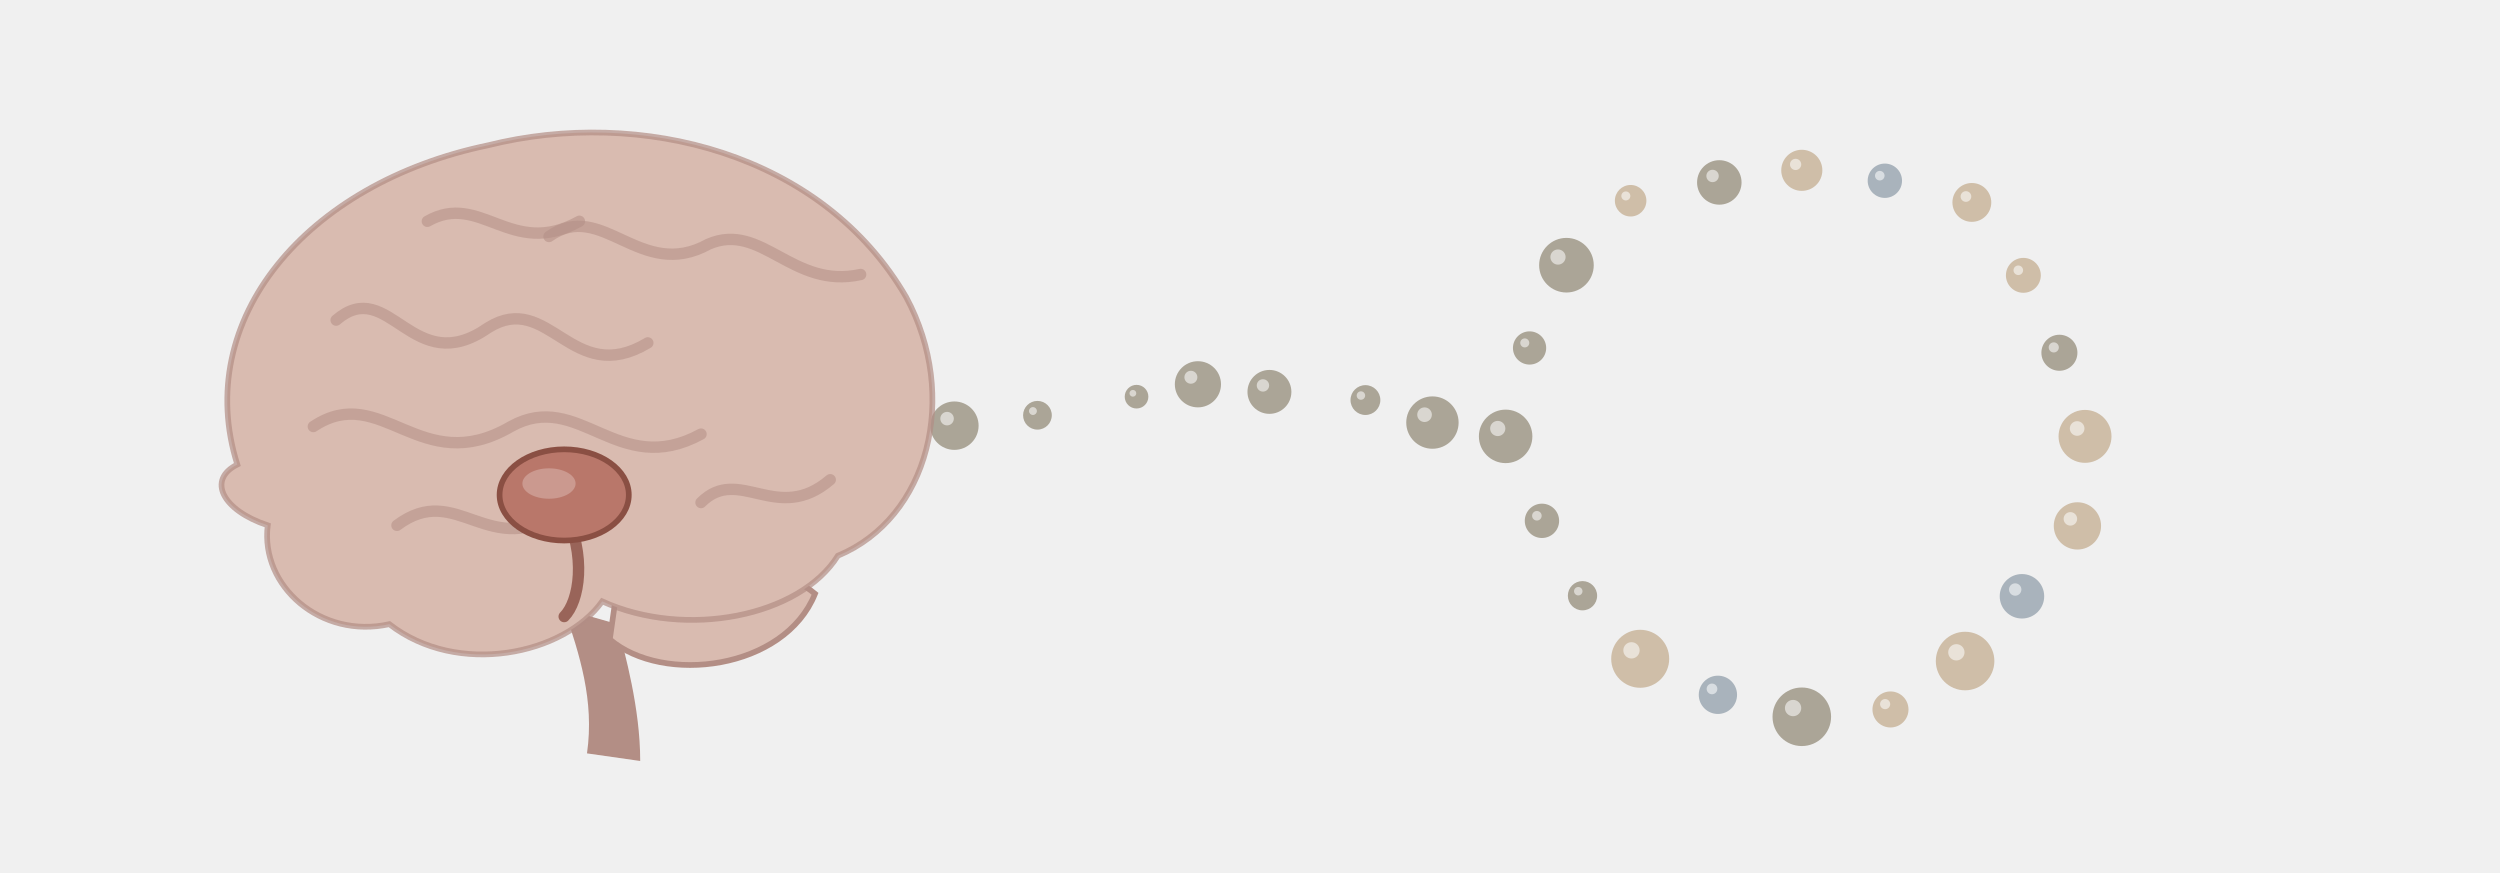
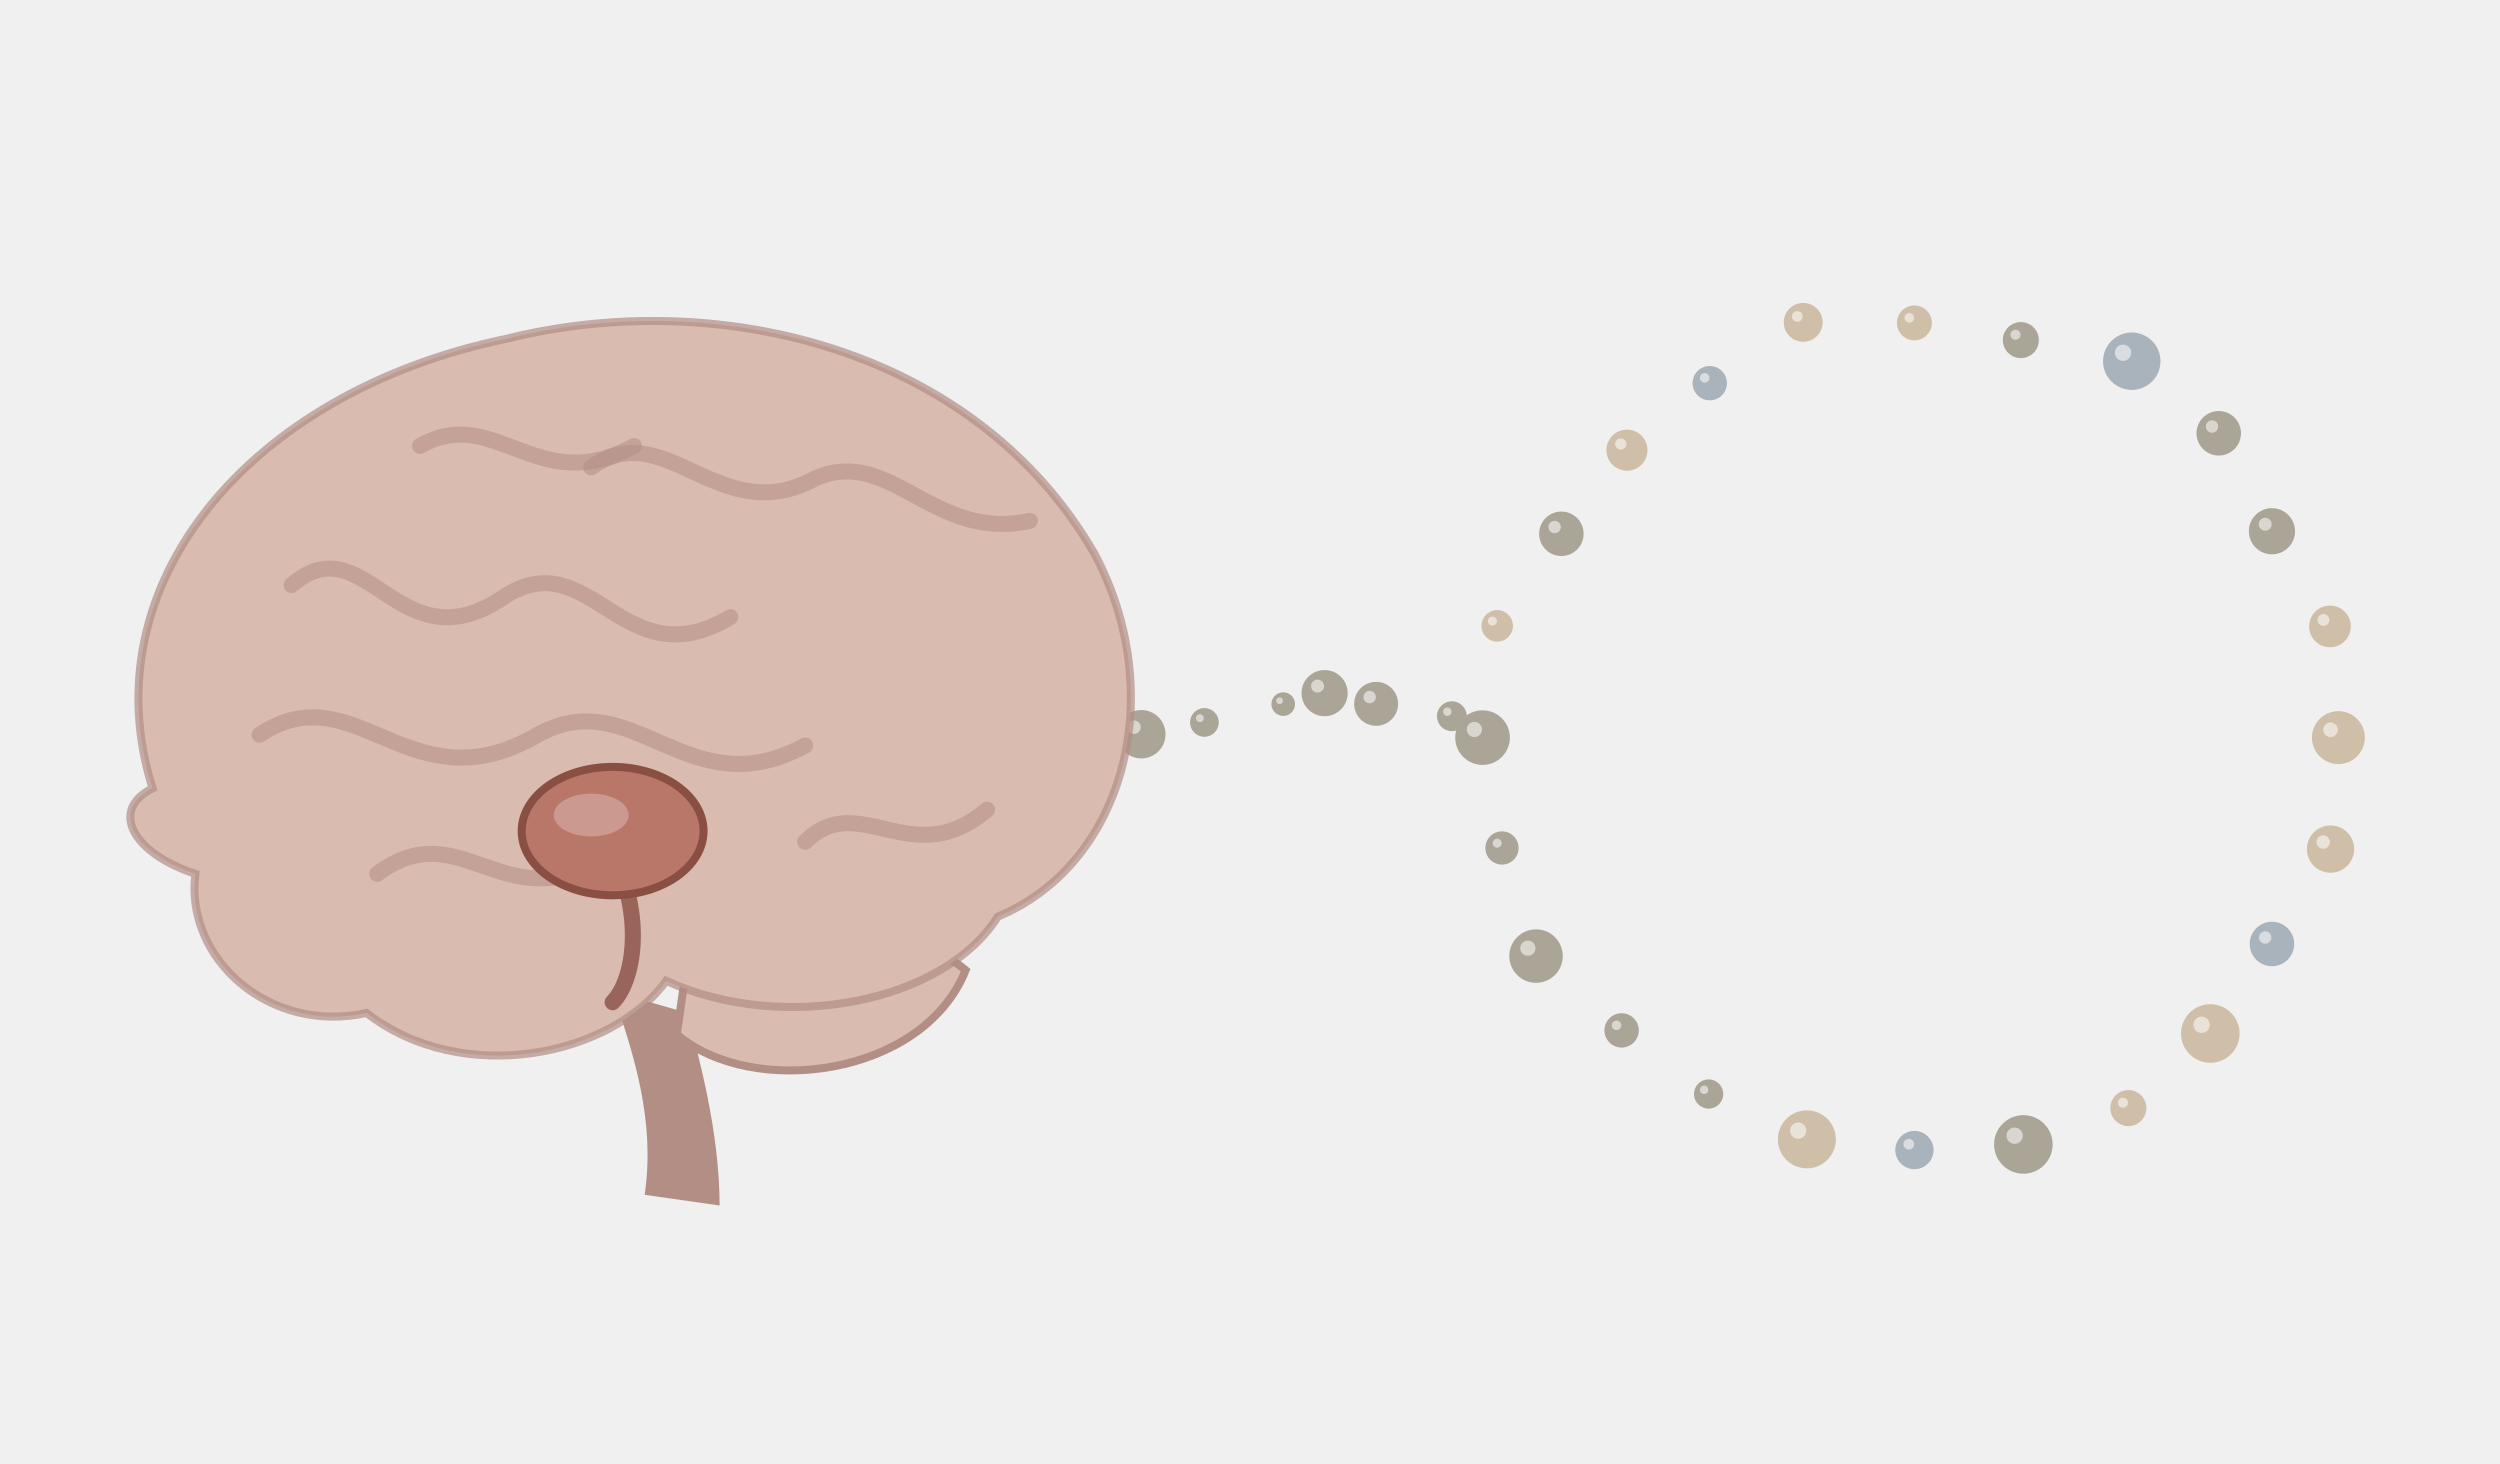
- <svg xmlns="http://www.w3.org/2000/svg" viewBox="0 0 888 310" width="888" height="310">
+ <svg xmlns="http://www.w3.org/2000/svg" viewBox="0 0 888 520" width="888" height="520">
  <defs>
    <linearGradient id="gMuscle" x1="0" y1="0" x2="0" y2="1">
      <stop offset="0" stop-color="#E0AE9F" />
      <stop offset="0.5" stop-color="#B9776A" />
      <stop offset="1" stop-color="#8A4F43" />
    </linearGradient>
    <linearGradient id="gMuted" x1="0" y1="0" x2="0" y2="1">
      <stop offset="0" stop-color="#DCC5B9" />
      <stop offset="0.5" stop-color="#CBAE9F" />
      <stop offset="1" stop-color="#A98B7D" />
    </linearGradient>
    <linearGradient id="gTendon" x1="0" y1="0" x2="1" y2="0">
      <stop offset="0" stop-color="#EFE9DE" />
      <stop offset="0.5" stop-color="#EFE9DE" />
      <stop offset="1" stop-color="#CFC5B4" />
    </linearGradient>
    <linearGradient id="gVessel" x1="0" y1="0" x2="0" y2="1">
      <stop offset="0" stop-color="#DEA69E" />
      <stop offset="0.5" stop-color="#C4807A" />
      <stop offset="1" stop-color="#95574F" />
    </linearGradient>
    <linearGradient id="gSkin" x1="0" y1="0" x2="0" y2="1">
      <stop offset="0" stop-color="#F3EAE0" />
      <stop offset="0.5" stop-color="#EBDFD2" />
      <stop offset="1" stop-color="#CDB9A6" />
    </linearGradient>
    <radialGradient id="gFat" cx="0.35" cy="0.3" r="0.8">
      <stop offset="0" stop-color="#F7EEDA" />
      <stop offset="0.55" stop-color="#EBDCBB" />
      <stop offset="1" stop-color="#CDB48A" />
    </radialGradient>
    <radialGradient id="gLiver" cx="0.3" cy="0.25" r="0.8">
      <stop offset="0" stop-color="#BC8575" />
      <stop offset="0.55" stop-color="#9B6557" />
      <stop offset="1" stop-color="#6E4036" />
    </radialGradient>
    <radialGradient id="gBrain" cx="0.35" cy="0.25" r="0.8">
      <stop offset="0" stop-color="#EDD9D0" />
      <stop offset="0.55" stop-color="#D9BBB0" />
      <stop offset="1" stop-color="#B38E85" />
    </radialGradient>
    <radialGradient id="gLumen" cx="0.5" cy="0.5" r="0.8">
      <stop offset="0" stop-color="#E9C8C0" />
      <stop offset="0.55" stop-color="#95574F" />
      <stop offset="1" stop-color="#95574F" />
    </radialGradient>
    <radialGradient id="gRbc" cx="0.4" cy="0.4" r="0.8">
      <stop offset="0" stop-color="#D27B72" />
      <stop offset="0.55" stop-color="#B2534B" />
      <stop offset="1" stop-color="#B2534B" />
    </radialGradient>
    <radialGradient id="gMito" cx="0.35" cy="0.3" r="0.8">
      <stop offset="0" stop-color="#E8CFBF" />
      <stop offset="0.55" stop-color="#CDA893" />
      <stop offset="1" stop-color="#8E5A4C" />
    </radialGradient>
    <radialGradient id="gMol1" cx="0.35" cy="0.3" r="0.8">
      <stop offset="0" stop-color="#F4F1EB" />
      <stop offset="0.55" stop-color="#A9B3BC" />
      <stop offset="1" stop-color="#7F8B95" />
    </radialGradient>
    <radialGradient id="gMol2" cx="0.35" cy="0.3" r="0.8">
      <stop offset="0" stop-color="#F4F1EB" />
      <stop offset="0.55" stop-color="#ABA597" />
      <stop offset="1" stop-color="#827C70" />
    </radialGradient>
    <radialGradient id="gMol3" cx="0.35" cy="0.3" r="0.8">
      <stop offset="0" stop-color="#F4F1EB" />
      <stop offset="0.55" stop-color="#CFBEA8" />
      <stop offset="1" stop-color="#A28F77" />
    </radialGradient>
    <radialGradient id="gSat" cx="0.35" cy="0.3" r="0.8">
      <stop offset="0" stop-color="#D8CFE0" />
      <stop offset="0.55" stop-color="#9C8FA8" />
      <stop offset="1" stop-color="#6F6380" />
    </radialGradient>
    <filter id="shadow" x="-20%" y="-20%" width="140%" height="160%">
      <feDropShadow dx="0" dy="10" stdDeviation="10" flood-color="#362D28" flood-opacity="0.14" />
    </filter>
    <filter id="soft" x="-20%" y="-20%" width="140%" height="160%">
      <feDropShadow dx="0" dy="4" stdDeviation="4" flood-color="#362D28" flood-opacity="0.10" />
    </filter>
  </defs>
  <g>
-     <circle cx="339.0" cy="151.2" r="8.6" fill="#ABA597" />
-     <circle cx="336.4" cy="148.7" r="2.4" fill="#fff" opacity="0.55" />
-     <circle cx="368.5" cy="147.5" r="5.1" fill="#ABA597" />
-     <circle cx="366.9" cy="146.0" r="1.4" fill="#fff" opacity="0.55" />
-     <circle cx="403.7" cy="140.9" r="4.2" fill="#ABA597" />
-     <circle cx="402.4" cy="139.7" r="1.2" fill="#fff" opacity="0.55" />
-     <circle cx="425.5" cy="136.5" r="8.2" fill="#ABA597" />
-     <circle cx="423.0" cy="134.0" r="2.3" fill="#fff" opacity="0.55" />
-     <circle cx="450.9" cy="139.2" r="7.8" fill="#ABA597" />
-     <circle cx="448.6" cy="136.9" r="2.2" fill="#fff" opacity="0.55" />
-     <circle cx="485.0" cy="142.1" r="5.3" fill="#ABA597" />
-     <circle cx="483.4" cy="140.5" r="1.5" fill="#fff" opacity="0.55" />
-     <circle cx="508.8" cy="150.1" r="9.3" fill="#ABA597" />
-     <circle cx="506.0" cy="147.3" r="2.6" fill="#fff" opacity="0.55" />
+     <circle cx="405.4" cy="260.8" r="8.6" fill="#ABA597" />
+     <circle cx="402.8" cy="258.3" r="2.4" fill="#fff" opacity="0.55" />
+     <circle cx="427.8" cy="256.6" r="5.1" fill="#ABA597" />
+     <circle cx="426.2" cy="255.1" r="1.4" fill="#fff" opacity="0.55" />
+     <circle cx="455.8" cy="250.1" r="4.2" fill="#ABA597" />
+     <circle cx="454.5" cy="248.9" r="1.2" fill="#fff" opacity="0.55" />
+     <circle cx="470.5" cy="246.2" r="8.2" fill="#ABA597" />
+     <circle cx="468.0" cy="243.7" r="2.3" fill="#fff" opacity="0.55" />
+     <circle cx="488.8" cy="250.0" r="7.8" fill="#ABA597" />
+     <circle cx="486.5" cy="247.6" r="2.2" fill="#fff" opacity="0.55" />
+     <circle cx="515.7" cy="254.4" r="5.3" fill="#ABA597" />
+     <circle cx="514.1" cy="252.8" r="1.5" fill="#fff" opacity="0.55" />
  </g>
-   <g transform="translate(640 155) rotate(0) scale(1)">
+   <g transform="translate(680 262) rotate(0) scale(1)">
    <g>
-       <circle cx="100.6" cy="0.0" r="9.4" fill="#CFBEA8" />
-       <circle cx="97.8" cy="-2.8" r="2.6" fill="#fff" opacity="0.55" />
-       <circle cx="97.9" cy="31.8" r="8.4" fill="#CFBEA8" />
-       <circle cx="95.4" cy="29.3" r="2.4" fill="#fff" opacity="0.55" />
-       <circle cx="78.2" cy="56.8" r="7.9" fill="#A9B3BC" />
-       <circle cx="75.8" cy="54.4" r="2.2" fill="#fff" opacity="0.55" />
-       <circle cx="58.0" cy="79.8" r="10.4" fill="#CFBEA8" />
-       <circle cx="54.9" cy="76.7" r="2.9" fill="#fff" opacity="0.55" />
-       <circle cx="31.5" cy="97.0" r="6.4" fill="#CFBEA8" />
-       <circle cx="29.6" cy="95.1" r="1.8" fill="#fff" opacity="0.55" />
-       <circle cx="0.0" cy="99.6" r="10.4" fill="#ABA597" />
-       <circle cx="-3.1" cy="96.5" r="2.9" fill="#fff" opacity="0.55" />
-       <circle cx="-29.8" cy="91.8" r="6.8" fill="#A9B3BC" />
-       <circle cx="-31.9" cy="89.7" r="1.9" fill="#fff" opacity="0.55" />
-       <circle cx="-57.4" cy="79.0" r="10.3" fill="#CFBEA8" />
-       <circle cx="-60.5" cy="76.0" r="2.9" fill="#fff" opacity="0.55" />
-       <circle cx="-77.9" cy="56.6" r="5.2" fill="#ABA597" />
-       <circle cx="-79.4" cy="55.0" r="1.5" fill="#fff" opacity="0.55" />
-       <circle cx="-92.3" cy="30.0" r="6.1" fill="#ABA597" />
-       <circle cx="-94.1" cy="28.2" r="1.7" fill="#fff" opacity="0.55" />
-       <circle cx="-105.2" cy="0.0" r="9.5" fill="#ABA597" />
-       <circle cx="-108.0" cy="-2.8" r="2.7" fill="#fff" opacity="0.55" />
-       <circle cx="-96.7" cy="-31.4" r="5.9" fill="#ABA597" />
-       <circle cx="-98.4" cy="-33.2" r="1.6" fill="#fff" opacity="0.55" />
-       <circle cx="-83.6" cy="-60.8" r="9.7" fill="#ABA597" />
-       <circle cx="-86.6" cy="-63.7" r="2.7" fill="#fff" opacity="0.55" />
-       <circle cx="-60.8" cy="-83.7" r="5.6" fill="#CFBEA8" />
-       <circle cx="-62.5" cy="-85.4" r="1.6" fill="#fff" opacity="0.55" />
-       <circle cx="-29.3" cy="-90.2" r="7.9" fill="#ABA597" />
-       <circle cx="-31.7" cy="-92.5" r="2.2" fill="#fff" opacity="0.55" />
-       <circle cx="-0.0" cy="-94.5" r="7.3" fill="#CFBEA8" />
-       <circle cx="-2.2" cy="-96.6" r="2.0" fill="#fff" opacity="0.55" />
-       <circle cx="29.5" cy="-90.8" r="6.1" fill="#A9B3BC" />
-       <circle cx="27.7" cy="-92.6" r="1.7" fill="#fff" opacity="0.55" />
-       <circle cx="60.4" cy="-83.1" r="6.9" fill="#CFBEA8" />
-       <circle cx="58.3" cy="-85.2" r="1.9" fill="#fff" opacity="0.55" />
-       <circle cx="78.7" cy="-57.2" r="6.2" fill="#CFBEA8" />
-       <circle cx="76.9" cy="-59.0" r="1.7" fill="#fff" opacity="0.55" />
-       <circle cx="91.5" cy="-29.7" r="6.4" fill="#ABA597" />
-       <circle cx="89.5" cy="-31.6" r="1.8" fill="#fff" opacity="0.55" />
+       <circle cx="150.6" cy="0.0" r="9.4" fill="#CFBEA8" />
+       <circle cx="147.8" cy="-2.8" r="2.6" fill="#fff" opacity="0.55" />
+       <circle cx="147.8" cy="39.6" r="8.4" fill="#CFBEA8" />
+       <circle cx="145.2" cy="37.1" r="2.4" fill="#fff" opacity="0.55" />
+       <circle cx="127.0" cy="73.3" r="7.9" fill="#A9B3BC" />
+       <circle cx="124.6" cy="71.0" r="2.2" fill="#fff" opacity="0.55" />
+       <circle cx="105.1" cy="105.1" r="10.4" fill="#CFBEA8" />
+       <circle cx="102.0" cy="102.0" r="2.9" fill="#fff" opacity="0.55" />
+       <circle cx="76.0" cy="131.6" r="6.4" fill="#CFBEA8" />
+       <circle cx="74.1" cy="129.7" r="1.8" fill="#fff" opacity="0.55" />
+       <circle cx="38.7" cy="144.5" r="10.4" fill="#ABA597" />
+       <circle cx="35.6" cy="141.4" r="2.9" fill="#fff" opacity="0.55" />
+       <circle cx="0.0" cy="146.5" r="6.8" fill="#A9B3BC" />
+       <circle cx="-2.0" cy="144.4" r="1.9" fill="#fff" opacity="0.55" />
+       <circle cx="-38.2" cy="142.7" r="10.3" fill="#CFBEA8" />
+       <circle cx="-41.3" cy="139.6" r="2.9" fill="#fff" opacity="0.55" />
+       <circle cx="-73.1" cy="126.6" r="5.2" fill="#ABA597" />
+       <circle cx="-74.7" cy="125.1" r="1.5" fill="#fff" opacity="0.55" />
+       <circle cx="-104.0" cy="104.0" r="6.1" fill="#ABA597" />
+       <circle cx="-105.8" cy="102.2" r="1.7" fill="#fff" opacity="0.55" />
+       <circle cx="-134.4" cy="77.6" r="9.5" fill="#ABA597" />
+       <circle cx="-137.3" cy="74.8" r="2.7" fill="#fff" opacity="0.55" />
+       <circle cx="-146.5" cy="39.2" r="5.9" fill="#ABA597" />
+       <circle cx="-148.2" cy="37.5" r="1.6" fill="#fff" opacity="0.55" />
+       <circle cx="-153.4" cy="0.0" r="9.7" fill="#ABA597" />
+       <circle cx="-156.3" cy="-2.9" r="2.7" fill="#fff" opacity="0.55" />
+       <circle cx="-148.2" cy="-39.7" r="5.6" fill="#CFBEA8" />
+       <circle cx="-149.9" cy="-41.4" r="1.6" fill="#fff" opacity="0.55" />
+       <circle cx="-125.4" cy="-72.4" r="7.9" fill="#ABA597" />
+       <circle cx="-127.8" cy="-74.8" r="2.2" fill="#fff" opacity="0.55" />
+       <circle cx="-102.1" cy="-102.1" r="7.3" fill="#CFBEA8" />
+       <circle cx="-104.3" cy="-104.3" r="2.0" fill="#fff" opacity="0.55" />
+       <circle cx="-72.7" cy="-125.9" r="6.1" fill="#A9B3BC" />
+       <circle cx="-74.5" cy="-127.8" r="1.7" fill="#fff" opacity="0.55" />
+       <circle cx="-39.5" cy="-147.5" r="6.9" fill="#CFBEA8" />
+       <circle cx="-41.6" cy="-149.6" r="1.9" fill="#fff" opacity="0.55" />
+       <circle cx="-0.0" cy="-147.3" r="6.2" fill="#CFBEA8" />
+       <circle cx="-1.8" cy="-149.1" r="1.7" fill="#fff" opacity="0.55" />
+       <circle cx="37.8" cy="-141.2" r="6.4" fill="#ABA597" />
+       <circle cx="35.9" cy="-143.1" r="1.8" fill="#fff" opacity="0.55" />
+       <circle cx="77.2" cy="-133.7" r="10.2" fill="#A9B3BC" />
+       <circle cx="74.1" cy="-136.7" r="2.9" fill="#fff" opacity="0.55" />
+       <circle cx="108.1" cy="-108.1" r="7.9" fill="#ABA597" />
+       <circle cx="105.7" cy="-110.5" r="2.2" fill="#fff" opacity="0.55" />
+       <circle cx="127.0" cy="-73.3" r="8.2" fill="#ABA597" />
+       <circle cx="124.6" cy="-75.8" r="2.3" fill="#fff" opacity="0.55" />
+       <circle cx="147.6" cy="-39.5" r="7.4" fill="#CFBEA8" />
+       <circle cx="145.3" cy="-41.8" r="2.1" fill="#fff" opacity="0.55" />
    </g>
  </g>
-   <g transform="translate(60 30) rotate(0) scale(1.35)">
+   <g transform="translate(20 90) rotate(0) scale(1.9)">
    <g>
      <path d="M104,138 C108,150 112,162 110,176 L124,178 C124,164 120,150 118,142 Z" fill="#B38E85" />
      <path d="M118,132 C132,124 158,124 170,134 C162,154 130,158 116,146 Z" fill="#D9BBB0" stroke="#B38E85" stroke-width="1.5" />
      <path d="M18,100 C6,62 36,26 84,16 C124,6 172,18 194,56 C208,82 200,114 176,124 C166,140 136,146 114,136 C104,150 76,156 58,142 C40,146 24,132 26,116 C14,112 10,104 18,100 Z" fill="#D9BBB0" stroke="#B38E85" stroke-opacity="0.7" stroke-width="1.5" />
      <path d="M44,62 C58,50 64,78 84,64 C100,54 106,80 126,68" fill="none" stroke="#B38E85" stroke-opacity="0.55" stroke-width="3" stroke-linecap="round" />
      <path d="M38,90 C56,78 66,104 90,90 C108,80 118,104 140,92" fill="none" stroke="#B38E85" stroke-opacity="0.55" stroke-width="3" stroke-linecap="round" />
      <path d="M60,116 C76,104 84,126 104,112" fill="none" stroke="#B38E85" stroke-opacity="0.55" stroke-width="3" stroke-linecap="round" />
      <path d="M100,40 C114,30 124,52 142,42 C156,36 164,54 182,50" fill="none" stroke="#B38E85" stroke-opacity="0.55" stroke-width="3" stroke-linecap="round" />
      <path d="M140,110 C150,100 160,116 174,104" fill="none" stroke="#B38E85" stroke-opacity="0.55" stroke-width="3" stroke-linecap="round" />
      <path d="M68,36 C82,28 90,46 108,36" fill="none" stroke="#B38E85" stroke-opacity="0.55" stroke-width="3" stroke-linecap="round" />
      <path d="M104,112 C110,124 108,136 104,140" fill="none" stroke="#8A4F43" stroke-width="3" stroke-linecap="round" opacity="0.8" />
      <ellipse cx="104" cy="108" rx="17" ry="12" fill="#B9776A" stroke="#8A4F43" stroke-width="1.5" />
      <ellipse cx="100" cy="105" rx="7" ry="4" fill="#fff" opacity="0.25" />
    </g>
  </g>
</svg>
